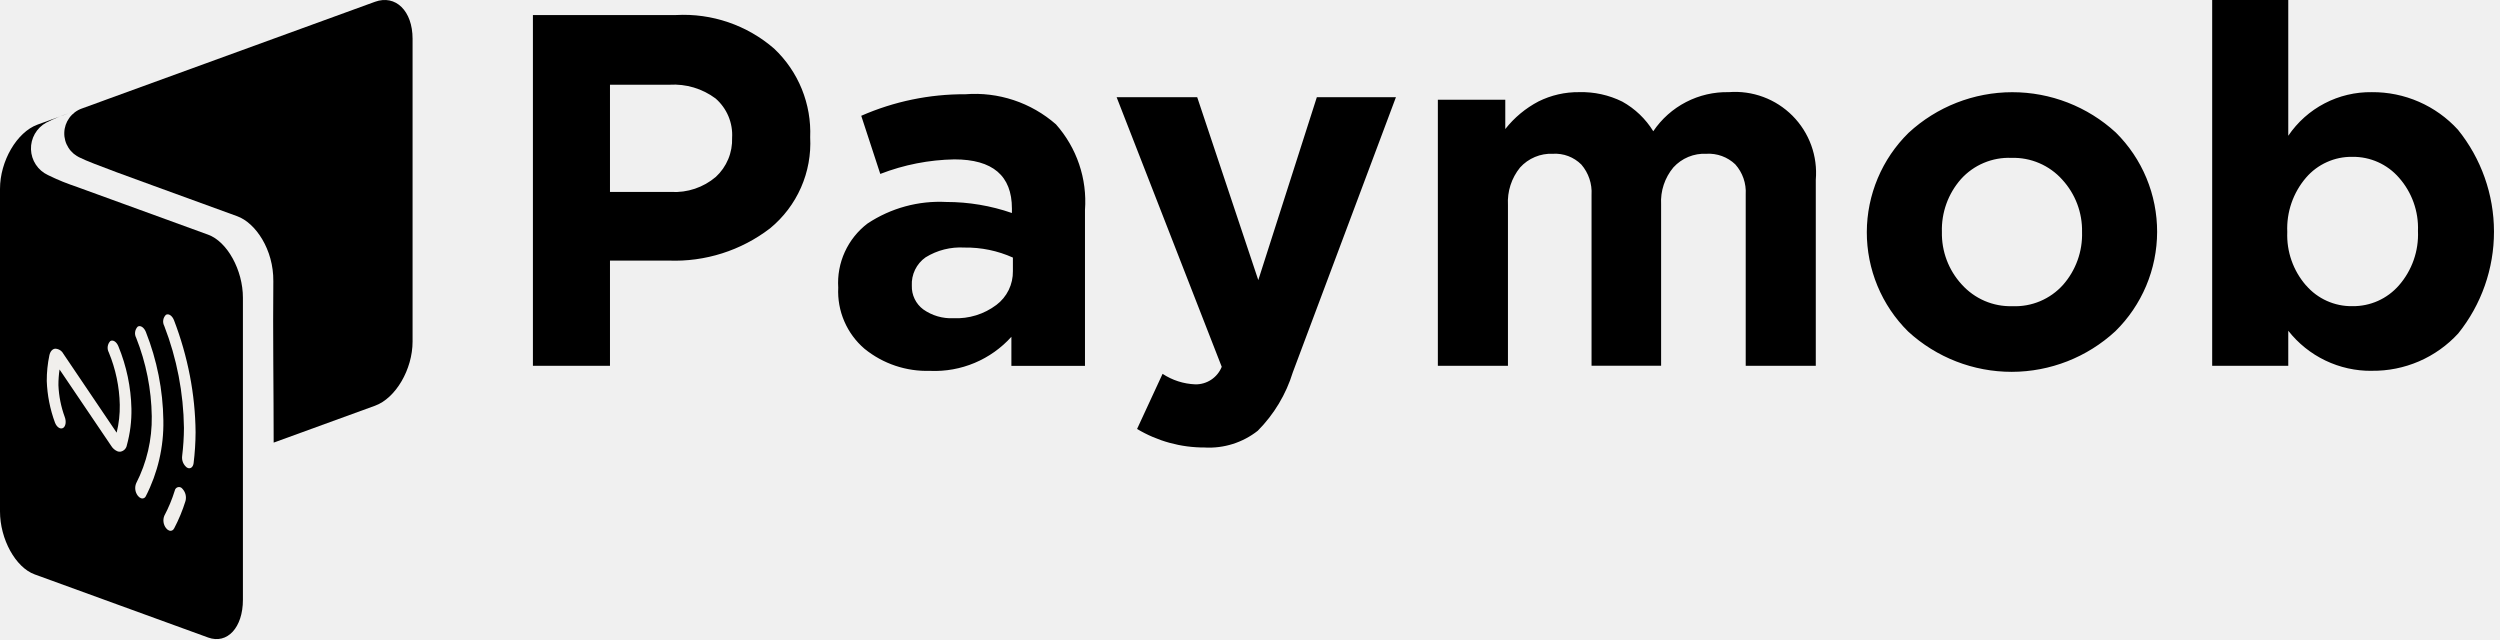
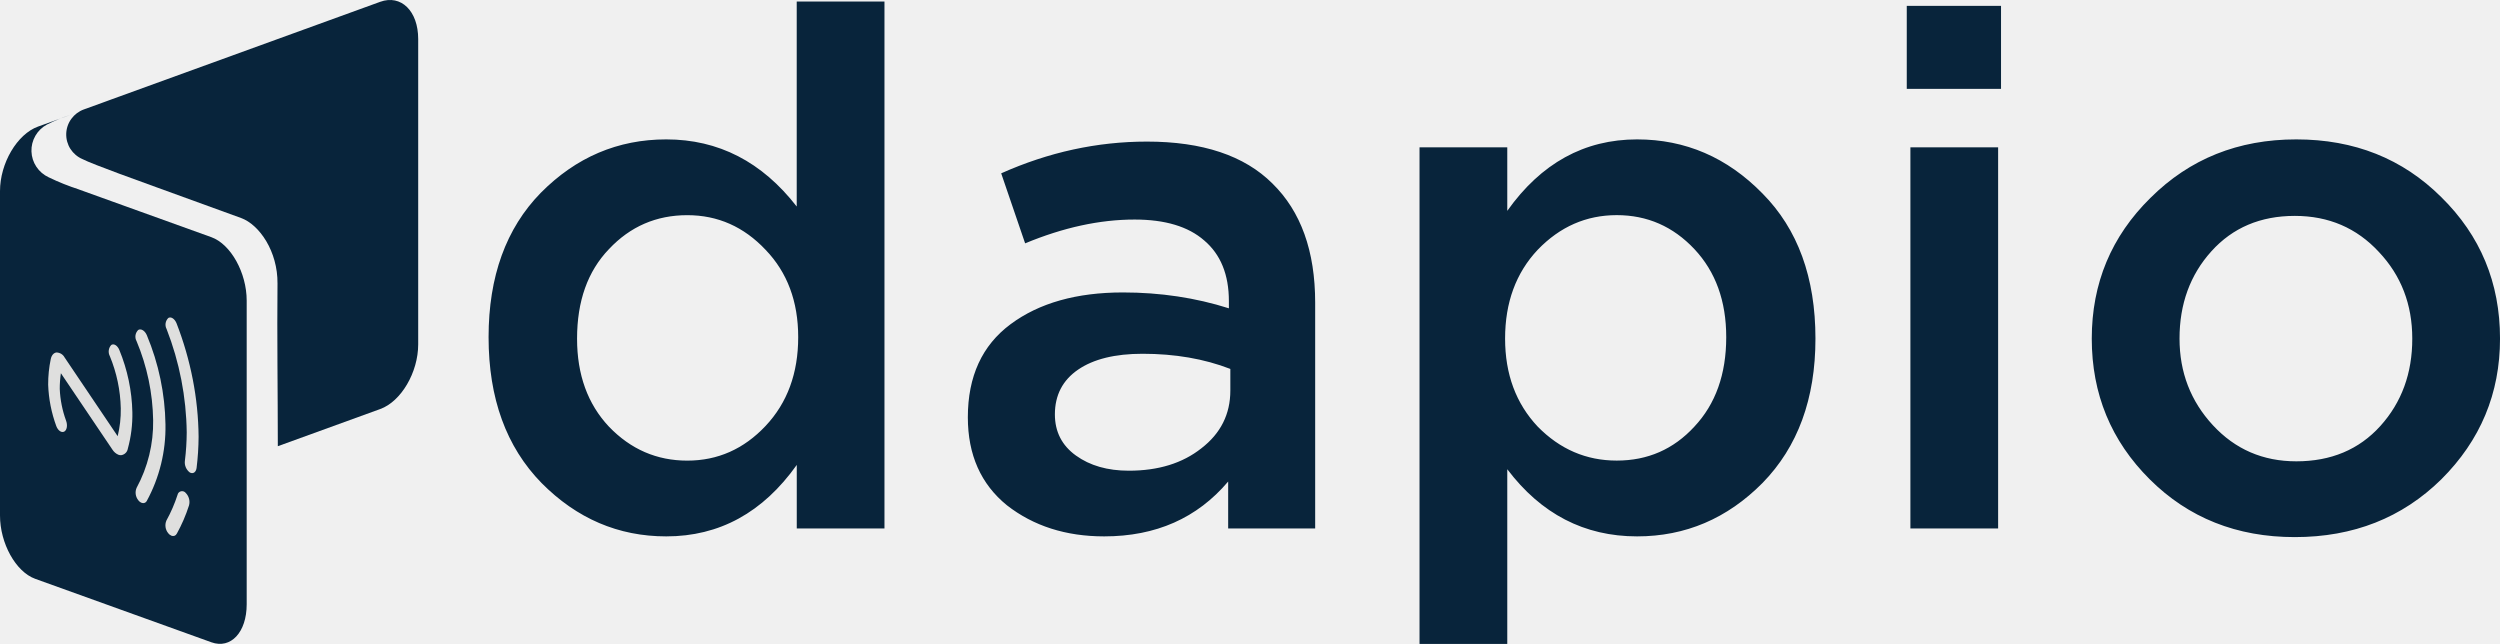
- <svg xmlns="http://www.w3.org/2000/svg" width="133" height="34" viewBox="0 0 133 34" fill="none">
-   <path fill-rule="evenodd" clip-rule="evenodd" d="M1.844 9.126L6.459 10.805L11.073 12.485C12.089 12.854 12.923 14.368 12.923 15.839V31.91C12.923 33.386 12.092 34.286 11.075 33.917L6.458 32.237L1.842 30.557C0.827 30.187 0 28.683 0 27.208V11.133C0 9.663 0.831 8.757 1.844 9.126ZM4.148 9.963L1.844 9.126C0.831 8.757 0 9.663 0 11.133V10.048C0 8.569 0.896 7.03 1.994 6.63L3.627 6.036C2.885 6.306 4.278 5.8 3.711 6.007C3.281 6.146 2.862 6.319 2.46 6.524C2.206 6.662 1.996 6.869 1.853 7.12C1.71 7.371 1.639 7.657 1.648 7.946C1.657 8.234 1.746 8.515 1.905 8.756C2.064 8.998 2.287 9.19 2.549 9.313C3.066 9.566 3.6 9.783 4.148 9.963Z" fill="black" />
-   <path fill-rule="evenodd" clip-rule="evenodd" d="M5.535 5.342C8.526 4.253 16.954 1.185 19.947 0.096C21.047 -0.304 21.949 0.581 21.949 2.061V18.172C21.949 19.653 21.047 21.188 19.95 21.585C18.073 22.265 16.466 22.853 14.559 23.547C14.559 20.87 14.513 17.64 14.541 14.962C14.559 13.274 13.594 11.857 12.622 11.504L8.187 9.889C7.663 9.698 4.768 8.66 4.276 8.397C4.015 8.286 3.794 8.099 3.642 7.86C3.489 7.622 3.411 7.343 3.42 7.059C3.428 6.776 3.521 6.502 3.687 6.273C3.853 6.043 4.085 5.869 4.351 5.774L5.62 5.313C6.187 5.107 4.794 5.612 5.536 5.342L5.535 5.342Z" fill="black" />
-   <path d="M28.351 19.462V0.8H35.966C37.871 0.696 39.742 1.336 41.184 2.587C41.823 3.19 42.325 3.923 42.656 4.737C42.986 5.551 43.139 6.427 43.102 7.305C43.15 8.222 42.983 9.138 42.613 9.978C42.243 10.819 41.681 11.56 40.972 12.144C39.426 13.331 37.514 13.94 35.567 13.863H32.451V19.462H28.351ZM32.451 10.211H35.7C36.567 10.261 37.42 9.974 38.082 9.411C38.368 9.147 38.593 8.825 38.742 8.466C38.892 8.107 38.962 7.72 38.948 7.332C38.972 6.939 38.904 6.546 38.752 6.183C38.599 5.82 38.365 5.497 38.069 5.239C37.364 4.713 36.497 4.454 35.62 4.507H32.451V10.213V10.211ZM49.493 19.729C48.223 19.773 46.979 19.357 45.992 18.555C45.526 18.156 45.158 17.656 44.916 17.092C44.673 16.528 44.563 15.916 44.594 15.303C44.552 14.65 44.673 13.996 44.945 13.401C45.217 12.806 45.631 12.287 46.152 11.891C47.391 11.069 48.861 10.667 50.346 10.745C51.533 10.745 52.712 10.943 53.834 11.332V11.092C53.834 9.35 52.813 8.479 50.771 8.479C49.423 8.503 48.089 8.765 46.831 9.253L45.818 6.16C47.564 5.395 49.451 5.004 51.358 5.014C52.227 4.946 53.101 5.053 53.928 5.327C54.756 5.602 55.52 6.04 56.176 6.614C56.725 7.232 57.145 7.954 57.41 8.737C57.676 9.52 57.781 10.348 57.721 11.173V19.464H53.806V17.918C53.264 18.519 52.596 18.993 51.851 19.306C51.105 19.619 50.3 19.765 49.492 19.731L49.493 19.729ZM50.718 16.929C51.54 16.967 52.35 16.717 53.008 16.222C53.286 16.013 53.51 15.741 53.663 15.428C53.815 15.115 53.892 14.771 53.886 14.423V13.703C53.075 13.338 52.193 13.156 51.304 13.17C50.579 13.127 49.858 13.309 49.24 13.691C49.001 13.859 48.809 14.086 48.681 14.349C48.553 14.613 48.494 14.904 48.509 15.196C48.501 15.441 48.552 15.685 48.659 15.905C48.765 16.126 48.924 16.317 49.121 16.463C49.587 16.791 50.149 16.955 50.718 16.929ZM64.086 23.807C62.821 23.811 61.578 23.47 60.492 22.821L61.849 19.888C62.366 20.229 62.966 20.422 63.585 20.447C63.887 20.454 64.184 20.368 64.436 20.201C64.688 20.034 64.884 19.795 64.996 19.514L59.404 5.17H63.691L66.941 14.901L70.056 5.17H74.264L68.778 19.806C68.418 20.978 67.778 22.045 66.914 22.915C66.113 23.547 65.109 23.864 64.091 23.808L64.086 23.807ZM112.536 17.622C111.035 19.008 109.069 19.779 107.026 19.782C104.984 19.784 103.016 19.018 101.512 17.636C100.813 16.944 100.259 16.12 99.882 15.211C99.505 14.303 99.312 13.328 99.314 12.345C99.317 11.361 99.515 10.387 99.897 9.481C100.278 8.575 100.836 7.753 101.538 7.065C103.039 5.678 105.005 4.908 107.047 4.905C109.089 4.903 111.058 5.668 112.562 7.051C113.261 7.743 113.815 8.567 114.192 9.476C114.569 10.384 114.761 11.358 114.759 12.342C114.756 13.326 114.559 14.299 114.177 15.206C113.795 16.112 113.238 16.933 112.536 17.622ZM107.064 16.289C107.568 16.31 108.07 16.219 108.535 16.023C109 15.827 109.416 15.531 109.753 15.156C110.435 14.382 110.797 13.376 110.765 12.344C110.786 11.314 110.409 10.316 109.713 9.558C109.374 9.179 108.956 8.879 108.489 8.679C108.023 8.479 107.518 8.383 107.01 8.399C106.506 8.378 106.004 8.469 105.539 8.665C105.074 8.86 104.658 9.156 104.321 9.531C103.639 10.306 103.277 11.312 103.309 12.344C103.288 13.373 103.665 14.371 104.361 15.13C104.7 15.508 105.118 15.808 105.584 16.009C106.051 16.209 106.556 16.305 107.064 16.289ZM126.183 19.728C125.328 19.738 124.482 19.55 123.711 19.18C122.94 18.811 122.264 18.268 121.736 17.595V19.461H117.688V0H121.736V7.223C122.227 6.497 122.89 5.905 123.667 5.5C124.443 5.095 125.308 4.89 126.183 4.903C127.044 4.896 127.896 5.07 128.686 5.415C129.475 5.759 130.183 6.266 130.764 6.903C132.001 8.436 132.678 10.347 132.68 12.319C132.683 14.291 132.011 16.204 130.777 17.74C130.194 18.375 129.483 18.881 128.692 19.223C127.9 19.565 127.046 19.736 126.184 19.726L126.183 19.728ZM122.682 15.182C122.987 15.536 123.365 15.818 123.791 16.009C124.217 16.2 124.68 16.296 125.147 16.288C125.615 16.294 126.079 16.199 126.507 16.008C126.934 15.817 127.315 15.535 127.623 15.182C128.32 14.384 128.683 13.348 128.636 12.289C128.677 11.247 128.314 10.23 127.623 9.45C127.315 9.097 126.934 8.815 126.507 8.624C126.079 8.433 125.615 8.337 125.147 8.344C124.68 8.336 124.217 8.431 123.791 8.623C123.365 8.814 122.987 9.096 122.682 9.45C121.993 10.252 121.636 11.287 121.683 12.343C121.64 13.383 121.998 14.401 122.681 15.186L122.682 15.182ZM76.494 19.461V5.306H80.081V6.866C80.56 6.256 81.164 5.755 81.851 5.395C82.523 5.062 83.263 4.893 84.013 4.902C84.805 4.881 85.591 5.053 86.302 5.404C86.979 5.779 87.548 6.322 87.954 6.982C88.396 6.326 88.996 5.792 89.698 5.429C90.4 5.066 91.181 4.885 91.972 4.902C92.594 4.853 93.22 4.941 93.806 5.158C94.392 5.375 94.923 5.718 95.364 6.161C95.804 6.605 96.143 7.139 96.357 7.727C96.57 8.315 96.653 8.942 96.6 9.565V19.461H92.872V10.341C92.889 10.051 92.849 9.761 92.754 9.487C92.659 9.214 92.511 8.961 92.318 8.745C92.114 8.55 91.871 8.399 91.606 8.302C91.341 8.205 91.059 8.164 90.777 8.181C90.45 8.165 90.123 8.222 89.82 8.347C89.517 8.472 89.246 8.663 89.025 8.905C88.564 9.456 88.331 10.161 88.371 10.878V19.458H84.67V10.367C84.707 9.779 84.512 9.201 84.128 8.754C83.93 8.557 83.693 8.404 83.433 8.305C83.172 8.206 82.893 8.164 82.615 8.181C82.288 8.166 81.961 8.224 81.659 8.351C81.357 8.477 81.086 8.669 80.867 8.912C80.411 9.474 80.182 10.185 80.223 10.908V19.461H76.494Z" fill="black" />
-   <path fill-rule="evenodd" clip-rule="evenodd" d="M6.396 24.03C6.484 24.018 6.565 23.978 6.629 23.916C6.692 23.854 6.734 23.773 6.749 23.685C6.923 23.052 7.005 22.396 6.992 21.739C6.967 20.598 6.731 19.471 6.295 18.416C6.198 18.18 6.005 18.058 5.865 18.148C5.791 18.227 5.744 18.327 5.73 18.435C5.716 18.542 5.736 18.651 5.787 18.746C6.153 19.631 6.352 20.576 6.372 21.533C6.381 22.033 6.325 22.532 6.206 23.018C5.26 21.617 4.314 20.217 3.368 18.817C3.326 18.738 3.264 18.672 3.188 18.625C3.111 18.578 3.024 18.552 2.934 18.55C2.786 18.566 2.672 18.697 2.628 18.897C2.533 19.348 2.486 19.808 2.488 20.269C2.515 21.026 2.663 21.774 2.925 22.484C3.018 22.724 3.208 22.851 3.352 22.77C3.495 22.689 3.537 22.426 3.445 22.185C3.246 21.642 3.132 21.073 3.108 20.495C3.107 20.214 3.127 19.934 3.168 19.656C4.085 21.014 5.003 22.373 5.924 23.732C6.001 23.855 6.113 23.952 6.247 24.009C6.294 24.026 6.345 24.034 6.395 24.031L6.396 24.03Z" fill="#F1EFEC" />
-   <path fill-rule="evenodd" clip-rule="evenodd" d="M7.756 26.401C8.395 25.157 8.716 23.774 8.691 22.376C8.69 22.371 8.69 22.367 8.691 22.363C8.668 20.75 8.352 19.155 7.758 17.655C7.662 17.418 7.47 17.291 7.328 17.375C7.253 17.452 7.204 17.551 7.189 17.657C7.173 17.764 7.192 17.873 7.243 17.968C7.771 19.297 8.053 20.712 8.074 22.142C8.095 23.383 7.809 24.609 7.243 25.713C7.199 25.82 7.184 25.937 7.199 26.052C7.214 26.166 7.259 26.275 7.328 26.368C7.371 26.429 7.431 26.477 7.5 26.506C7.548 26.524 7.602 26.524 7.65 26.504C7.698 26.484 7.736 26.447 7.758 26.4L7.756 26.401Z" fill="#F1EFEC" />
-   <path fill-rule="evenodd" clip-rule="evenodd" d="M9.998 24.898C9.978 24.891 9.96 24.883 9.942 24.873C9.851 24.802 9.779 24.708 9.735 24.601C9.691 24.494 9.676 24.378 9.69 24.263C9.751 23.767 9.783 23.268 9.786 22.768C9.763 20.908 9.408 19.068 8.736 17.333C8.686 17.239 8.668 17.131 8.685 17.025C8.701 16.919 8.752 16.822 8.828 16.747C8.972 16.666 9.161 16.794 9.256 17.034C9.624 17.992 9.907 18.98 10.102 19.988C10.293 20.977 10.395 21.982 10.405 22.989V22.998C10.402 23.547 10.367 24.094 10.3 24.638C10.274 24.845 10.142 24.952 9.995 24.898H9.998Z" fill="#F1EFEC" />
-   <path fill-rule="evenodd" clip-rule="evenodd" d="M9.261 28.118C9.509 27.648 9.713 27.156 9.87 26.648C9.899 26.535 9.899 26.416 9.87 26.303C9.841 26.19 9.783 26.087 9.704 26.002C9.677 25.966 9.641 25.939 9.6 25.924C9.558 25.908 9.513 25.905 9.47 25.916C9.427 25.926 9.388 25.948 9.358 25.98C9.327 26.012 9.307 26.053 9.299 26.096C9.155 26.561 8.968 27.011 8.741 27.44C8.698 27.548 8.684 27.664 8.7 27.779C8.715 27.893 8.761 28.001 8.831 28.093C8.873 28.152 8.931 28.198 8.997 28.226C9.047 28.246 9.102 28.245 9.151 28.224C9.199 28.204 9.238 28.165 9.258 28.116L9.261 28.118Z" fill="#F1EFEC" />
+ <svg xmlns="http://www.w3.org/2000/svg" width="132" height="34" viewBox="0 0 132 34" fill="none">
+   <g clip-path="url(#clip0_278_203)">
+     <path fill-rule="evenodd" clip-rule="evenodd" d="M1.859 9.172L6.51 10.848L11.162 12.524C12.185 12.892 13.025 14.403 13.025 15.87V31.91C13.025 33.383 12.188 34.281 11.163 33.913L6.51 32.237L1.857 30.561C0.833 30.19 0 28.69 0 27.218V11.175C0 9.709 0.837 8.804 1.859 9.172ZM4.181 10.008L1.859 9.172C0.837 8.804 0 9.709 0 11.175V10.093C0 8.617 0.903 7.082 2.009 6.683L3.654 6.09C2.906 6.359 4.31 5.856 3.739 6.061C3.305 6.199 2.884 6.372 2.478 6.576C2.223 6.714 2.011 6.92 1.867 7.171C1.723 7.421 1.651 7.707 1.661 7.995C1.67 8.284 1.76 8.565 1.92 8.805C2.08 9.046 2.304 9.238 2.567 9.36C3.09 9.612 3.629 9.829 4.181 10.008Z" fill="#08243B" />
+     <path fill-rule="evenodd" clip-rule="evenodd" d="M5.619 5.345C8.619 4.255 17.07 1.185 20.074 0.096C21.177 -0.304 22.081 0.581 22.081 2.062V18.182C22.081 19.663 21.177 21.199 20.076 21.597C18.194 22.277 16.582 22.865 14.669 23.56C14.669 20.881 14.624 17.649 14.652 14.97C14.669 13.281 13.701 11.863 12.727 11.51L8.279 9.894C7.753 9.703 4.849 8.664 4.356 8.401C4.094 8.29 3.873 8.102 3.719 7.864C3.566 7.625 3.489 7.346 3.497 7.063C3.505 6.78 3.598 6.506 3.765 6.277C3.932 6.047 4.164 5.873 4.431 5.777L5.704 5.316C6.273 5.11 4.876 5.615 5.62 5.345L5.619 5.345Z" fill="#08243B" />
+     <path fill-rule="evenodd" clip-rule="evenodd" d="M6.401 24.033C6.488 24.02 6.569 23.981 6.631 23.919C6.694 23.858 6.735 23.778 6.749 23.691C6.921 23.064 7.002 22.416 6.989 21.766C6.965 20.637 6.731 19.523 6.301 18.478C6.205 18.245 6.015 18.124 5.876 18.213C5.803 18.291 5.756 18.39 5.743 18.497C5.729 18.602 5.749 18.71 5.799 18.804C6.161 19.68 6.357 20.615 6.377 21.562C6.386 22.056 6.331 22.55 6.213 23.031C5.28 21.645 4.346 20.26 3.412 18.875C3.371 18.797 3.309 18.731 3.234 18.684C3.158 18.638 3.072 18.613 2.983 18.61C2.837 18.627 2.724 18.756 2.681 18.954C2.587 19.4 2.541 19.855 2.543 20.311C2.569 21.06 2.715 21.8 2.974 22.503C3.066 22.74 3.253 22.866 3.395 22.786C3.537 22.705 3.577 22.445 3.487 22.207C3.291 21.67 3.179 21.107 3.155 20.537C3.154 20.259 3.174 19.981 3.215 19.706C4.119 21.05 5.026 22.394 5.935 23.739C6.011 23.86 6.122 23.956 6.254 24.012C6.301 24.029 6.351 24.037 6.4 24.034L6.401 24.033Z" fill="#F1EFEC" fill-opacity="0.92" />
+     <path fill-rule="evenodd" clip-rule="evenodd" d="M7.753 26.445C8.423 25.21 8.762 23.824 8.737 22.42C8.736 22.416 8.736 22.411 8.737 22.407C8.712 20.79 8.378 19.192 7.753 17.699C7.652 17.462 7.45 17.335 7.301 17.419C7.222 17.495 7.171 17.594 7.154 17.701C7.138 17.809 7.158 17.919 7.211 18.013C7.766 19.337 8.063 20.754 8.086 22.188C8.107 23.433 7.806 24.663 7.212 25.759C7.166 25.865 7.15 25.983 7.166 26.098C7.182 26.213 7.229 26.322 7.302 26.413C7.348 26.476 7.411 26.523 7.483 26.551C7.533 26.57 7.589 26.57 7.639 26.551C7.689 26.532 7.73 26.495 7.753 26.447V26.445Z" fill="#F1EFEC" fill-opacity="0.92" />
+     <path fill-rule="evenodd" clip-rule="evenodd" d="M10.073 24.969C10.054 24.962 10.035 24.954 10.017 24.943C9.925 24.872 9.853 24.779 9.808 24.671C9.763 24.564 9.747 24.447 9.762 24.332C9.824 23.834 9.856 23.332 9.859 22.83C9.836 20.963 9.476 19.115 8.797 17.375C8.746 17.28 8.728 17.171 8.744 17.065C8.761 16.959 8.812 16.861 8.89 16.786C9.035 16.705 9.226 16.833 9.323 17.074C9.696 18.035 9.983 19.027 10.18 20.039C10.374 21.032 10.476 22.041 10.486 23.052V23.061C10.483 23.611 10.447 24.161 10.38 24.707C10.353 24.914 10.22 25.021 10.071 24.967L10.073 24.969Z" fill="#F1EFEC" fill-opacity="0.92" />
+     <path fill-rule="evenodd" clip-rule="evenodd" d="M9.336 28.178C9.599 27.702 9.815 27.201 9.981 26.683C10.012 26.568 10.012 26.447 9.981 26.332C9.95 26.216 9.89 26.111 9.805 26.025C9.777 25.989 9.738 25.962 9.695 25.947C9.651 25.932 9.603 25.929 9.558 25.939C9.512 25.949 9.471 25.972 9.438 26.005C9.406 26.037 9.385 26.078 9.376 26.122C9.223 26.595 9.025 27.053 8.784 27.489C8.739 27.598 8.724 27.717 8.741 27.834C8.758 27.95 8.806 28.06 8.88 28.152C8.925 28.212 8.986 28.259 9.056 28.288C9.108 28.308 9.166 28.308 9.219 28.288C9.244 28.277 9.267 28.262 9.287 28.244C9.306 28.225 9.322 28.202 9.333 28.177L9.336 28.178Z" fill="#F1EFEC" fill-opacity="0.92" />
+     <path d="M35.177 28.321C32.65 28.321 30.455 27.381 28.592 25.501C26.729 23.595 25.797 21.029 25.797 17.802C25.797 14.601 26.716 12.06 28.554 10.18C30.417 8.3 32.624 7.36 35.177 7.36C37.934 7.36 40.231 8.541 42.067 10.904V0.08H46.7V27.902H42.069V24.548C40.282 27.063 37.985 28.321 35.177 28.321ZM32.153 22.528C33.301 23.723 34.679 24.321 36.288 24.321C37.896 24.321 39.274 23.71 40.423 22.489C41.571 21.27 42.145 19.707 42.145 17.801C42.145 15.921 41.571 14.384 40.423 13.19C39.274 11.97 37.896 11.361 36.288 11.361C34.654 11.361 33.276 11.958 32.153 13.153C31.03 14.322 30.469 15.898 30.469 17.879C30.468 19.784 31.03 21.334 32.153 22.528ZM69.441 27.902H64.847V25.425C63.213 27.356 61.031 28.321 58.3 28.321C56.283 28.321 54.573 27.775 53.169 26.682C51.791 25.565 51.102 24.015 51.102 22.033C51.102 19.873 51.855 18.234 53.361 17.116C54.867 15.998 56.845 15.44 59.295 15.441C61.261 15.441 63.124 15.72 64.885 16.279V15.898C64.885 14.501 64.451 13.434 63.583 12.697C62.741 11.96 61.516 11.592 59.908 11.592C58.07 11.592 56.143 12.011 54.127 12.849L52.863 9.152C55.364 8.035 57.93 7.476 60.559 7.476C63.494 7.476 65.702 8.213 67.182 9.687C68.688 11.161 69.441 13.257 69.441 15.976V27.902ZM64.962 20.622V19.479C63.583 18.945 62.039 18.679 60.329 18.679C58.874 18.679 57.739 18.958 56.923 19.517C56.107 20.076 55.699 20.864 55.698 21.88C55.698 22.795 56.068 23.519 56.808 24.052C57.549 24.586 58.48 24.853 59.603 24.853C61.16 24.853 62.436 24.459 63.432 23.671C64.452 22.884 64.962 21.868 64.962 20.622ZM74.951 34V7.779H79.584V11.133C81.371 8.617 83.655 7.36 86.437 7.36C88.99 7.36 91.198 8.312 93.061 10.218C94.924 12.098 95.856 14.652 95.856 17.879C95.856 21.055 94.924 23.595 93.061 25.501C91.198 27.381 88.99 28.321 86.437 28.321C83.655 28.321 81.371 27.139 79.584 24.775V34H74.951ZM85.365 24.319C86.998 24.319 88.364 23.722 89.462 22.527C90.584 21.332 91.145 19.756 91.145 17.801C91.145 15.895 90.584 14.345 89.462 13.151C88.339 11.957 86.974 11.359 85.365 11.359C83.756 11.359 82.365 11.968 81.191 13.188C80.043 14.409 79.469 15.972 79.469 17.876C79.469 19.756 80.043 21.305 81.191 22.525C82.366 23.722 83.757 24.32 85.365 24.319H85.365ZM100.677 4.692V0.309H105.654V4.692H100.677ZM100.869 27.902V7.779H105.501V27.902H100.869ZM121.165 28.359C118.102 28.359 115.55 27.343 113.508 25.31C111.466 23.278 110.445 20.8 110.445 17.879C110.445 14.957 111.479 12.479 113.546 10.447C115.614 8.388 118.179 7.359 121.242 7.36C124.305 7.36 126.858 8.376 128.9 10.409C130.967 12.441 132.001 14.931 132.001 17.879C132.001 20.775 130.967 23.252 128.9 25.31C126.833 27.343 124.254 28.359 121.165 28.359ZM121.244 24.358C123.081 24.358 124.562 23.735 125.685 22.49C126.808 21.245 127.37 19.707 127.368 17.879C127.368 16.074 126.781 14.55 125.607 13.305C124.432 12.035 122.952 11.399 121.165 11.399C119.353 11.399 117.885 12.022 116.762 13.267C115.639 14.512 115.078 16.049 115.079 17.879C115.079 19.657 115.666 21.182 116.841 22.452C118.015 23.722 119.483 24.358 121.244 24.358Z" fill="#08243B" />
+   </g>
+   <defs>
+     <clipPath id="clip0_278_203">
+       <rect width="132" height="34" fill="white" />
+     </clipPath>
+   </defs>
</svg>
